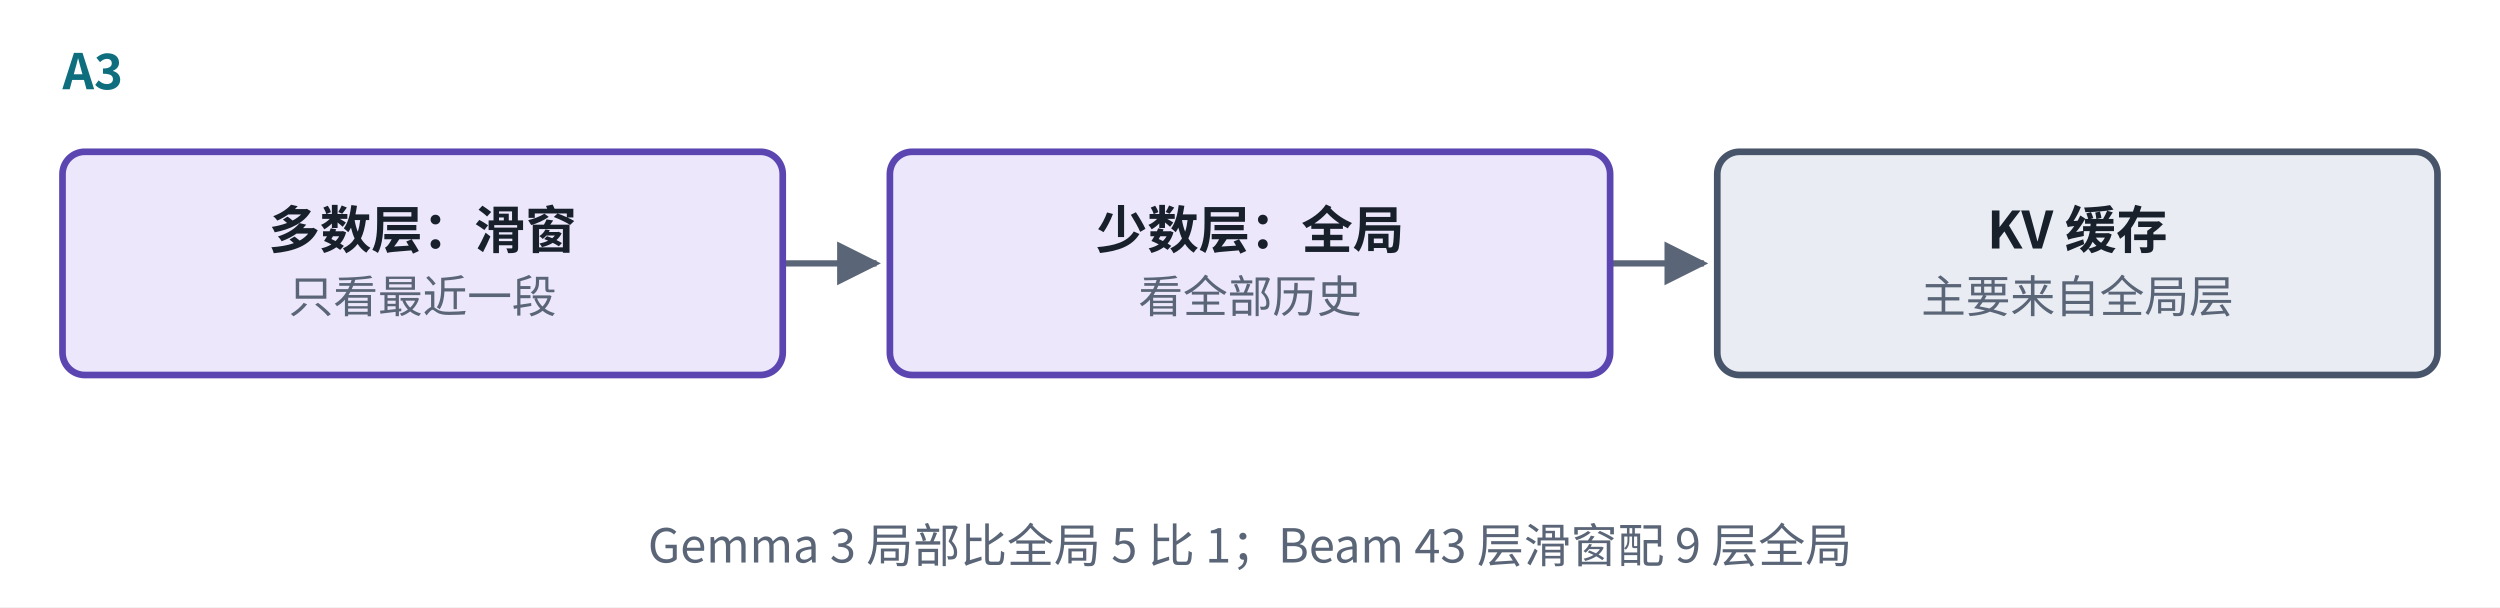
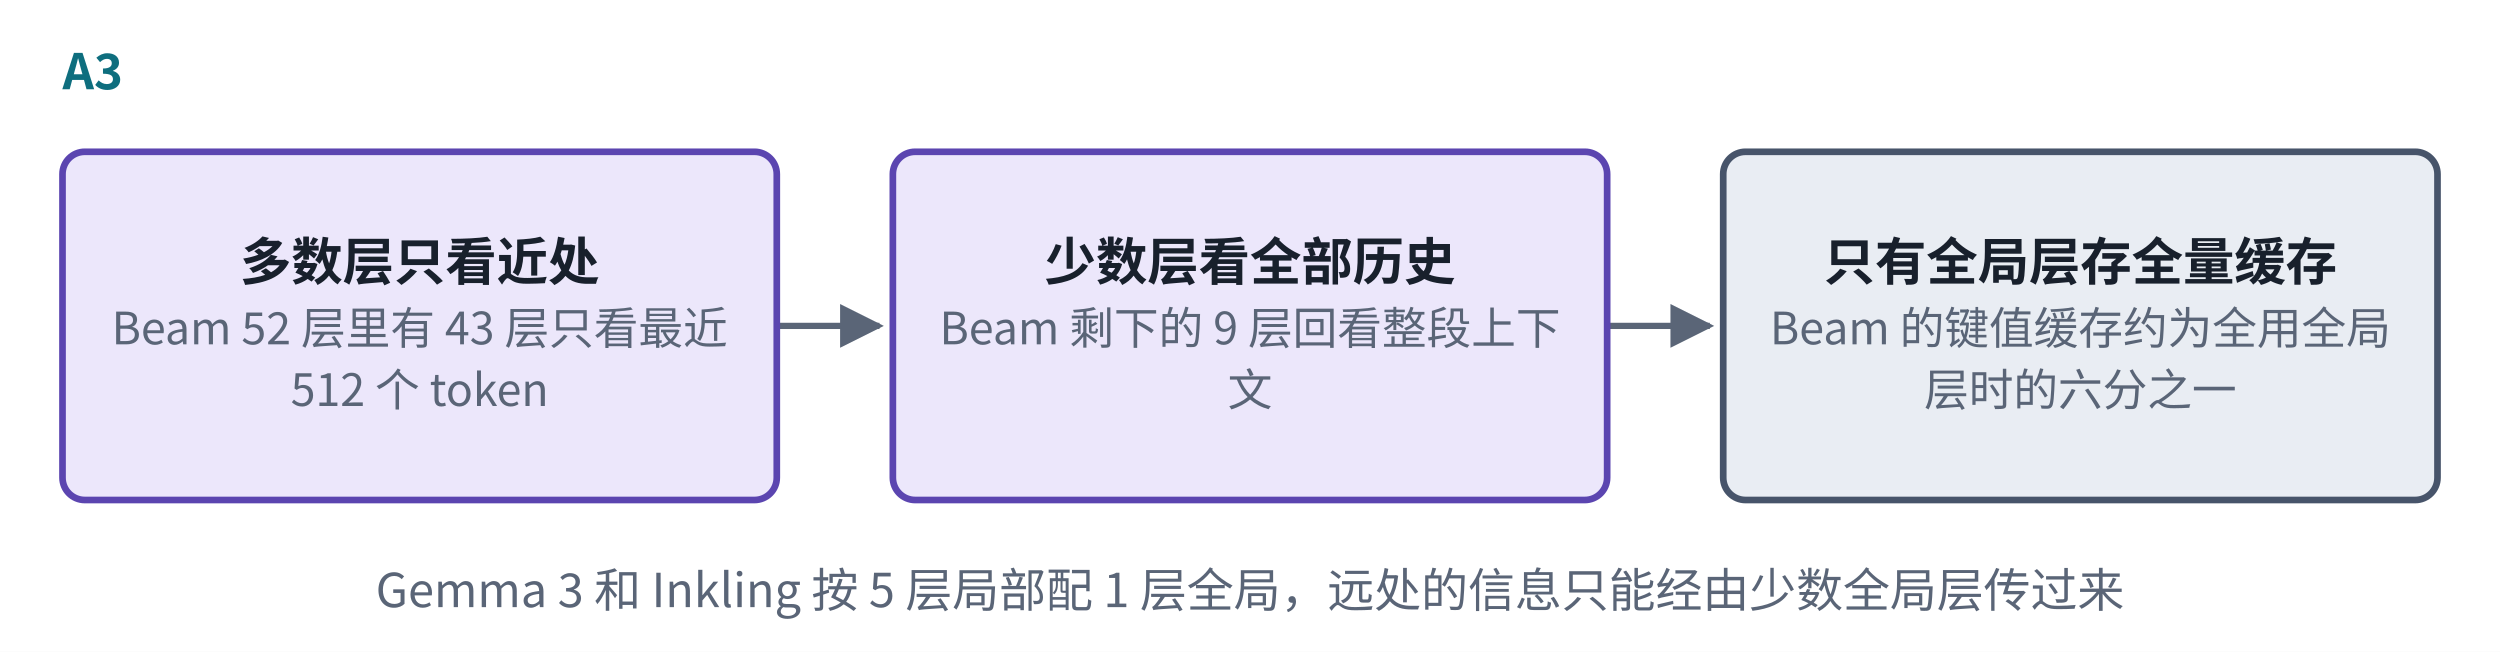
- <svg xmlns="http://www.w3.org/2000/svg" viewBox="0 0 560 136" width="560" height="136" role="img" aria-label="局部与全局注意力混合结构">
+ <svg xmlns="http://www.w3.org/2000/svg" viewBox="0 0 560 146" width="560" height="146" role="img" aria-label="局部与全局注意力混合结构">
  <defs>
    <marker id="ah-carda3" viewBox="0 0 10 10" refX="9" refY="5" markerWidth="7" markerHeight="7" orient="auto-start-reverse">
      <path d="M0,0 L10,5 L0,10 z" fill="#5A6577" />
    </marker>
  </defs>
-   <rect x="0" y="0" width="560" height="136" fill="#ffffff" />
-   <path d="M175.333,59 L196.333,59" fill="none" stroke="#5A6577" stroke-width="1.4" marker-end="url(#ah-carda3)" />
-   <path d="M360.667,59 L381.667,59" fill="none" stroke="#5A6577" stroke-width="1.4" marker-end="url(#ah-carda3)" />
-   <rect x="14" y="34" width="161.333" height="50" rx="5" fill="#ECE7FB" stroke="#5B45B0" stroke-width="1.5" />
-   <rect x="199.333" y="34" width="161.333" height="50" rx="5" fill="#ECE7FB" stroke="#5B45B0" stroke-width="1.5" />
-   <rect x="384.667" y="34" width="161.333" height="50" rx="5" fill="#E9EDF3" stroke="#47546A" stroke-width="1.5" />
+   <rect x="0" y="0" width="560" height="146" fill="#ffffff" />
+   <path d="M174,73 L197,73" fill="none" stroke="#5A6577" stroke-width="1.4" marker-end="url(#ah-carda3)" />
+   <path d="M360,73 L383,73" fill="none" stroke="#5A6577" stroke-width="1.4" marker-end="url(#ah-carda3)" />
+   <rect x="14" y="34" width="160" height="78" rx="5" fill="#ECE7FB" stroke="#5B45B0" stroke-width="1.5" />
+   <rect x="200" y="34" width="160" height="78" rx="5" fill="#ECE7FB" stroke="#5B45B0" stroke-width="1.5" />
+   <rect x="386" y="34" width="160" height="78" rx="5" fill="#E9EDF3" stroke="#47546A" stroke-width="1.5" />
  <text x="14" y="20" text-anchor="start" font-size="11" font-weight="700" fill="#0E6E7E" font-family="PingFang SC, Noto Sans CJK SC, Microsoft YaHei, sans-serif">A3</text>
-   <text x="94.667" y="55.665" text-anchor="middle" font-size="11.5" font-weight="600" fill="#18202C" font-family="PingFang SC, Noto Sans CJK SC, Microsoft YaHei, sans-serif">多数层：滑窗</text>
-   <text x="94.667" y="70.035" text-anchor="middle" font-size="10" font-weight="400" fill="#5A6577" font-family="PingFang SC, Noto Sans CJK SC, Microsoft YaHei, sans-serif">只看最近一段</text>
-   <text x="280" y="55.665" text-anchor="middle" font-size="11.5" font-weight="600" fill="#18202C" font-family="PingFang SC, Noto Sans CJK SC, Microsoft YaHei, sans-serif">少数层：全局</text>
-   <text x="280" y="70.035" text-anchor="middle" font-size="10" font-weight="400" fill="#5A6577" font-family="PingFang SC, Noto Sans CJK SC, Microsoft YaHei, sans-serif">看全部历史</text>
-   <text x="465.333" y="55.665" text-anchor="middle" font-size="11.5" font-weight="600" fill="#18202C" font-family="PingFang SC, Noto Sans CJK SC, Microsoft YaHei, sans-serif">KV 缓存</text>
-   <text x="465.333" y="70.035" text-anchor="middle" font-size="10" font-weight="400" fill="#5A6577" font-family="PingFang SC, Noto Sans CJK SC, Microsoft YaHei, sans-serif">主要来自全局层</text>
-   <text x="280" y="126" text-anchor="middle" font-size="10.5" font-weight="500" fill="#5A6577" font-family="PingFang SC, Noto Sans CJK SC, Microsoft YaHei, sans-serif">Gemma 3 局部比全局 5 比 1；Beam 43 层滑窗配 9 层全局</text>
+   <text x="94" y="62.765" text-anchor="middle" font-size="11.5" font-weight="600" fill="#18202C" font-family="PingFang SC, Noto Sans CJK SC, Microsoft YaHei, sans-serif">多数层只看近处</text>
+   <text x="94" y="77.135" text-anchor="middle" font-size="10" font-weight="400" fill="#5A6577" font-family="PingFang SC, Noto Sans CJK SC, Microsoft YaHei, sans-serif">Beam 52 层里有 43 层只看最近</text>
+   <text x="94" y="90.935" text-anchor="middle" font-size="10" font-weight="400" fill="#5A6577" font-family="PingFang SC, Noto Sans CJK SC, Microsoft YaHei, sans-serif">512 个 token</text>
+   <text x="280" y="62.765" text-anchor="middle" font-size="11.5" font-weight="600" fill="#18202C" font-family="PingFang SC, Noto Sans CJK SC, Microsoft YaHei, sans-serif">少数层看全部历史</text>
+   <text x="280" y="77.135" text-anchor="middle" font-size="10" font-weight="400" fill="#5A6577" font-family="PingFang SC, Noto Sans CJK SC, Microsoft YaHei, sans-serif">Beam 剩下的 9 层回看整段上下</text>
+   <text x="280" y="90.935" text-anchor="middle" font-size="10" font-weight="400" fill="#5A6577" font-family="PingFang SC, Noto Sans CJK SC, Microsoft YaHei, sans-serif">文</text>
+   <text x="466" y="62.765" text-anchor="middle" font-size="11.5" font-weight="600" fill="#18202C" font-family="PingFang SC, Noto Sans CJK SC, Microsoft YaHei, sans-serif">只有全局层存全量缓存</text>
+   <text x="466" y="77.135" text-anchor="middle" font-size="10" font-weight="400" fill="#5A6577" font-family="PingFang SC, Noto Sans CJK SC, Microsoft YaHei, sans-serif">Beam 的键值缓存约为全用全局</text>
+   <text x="466" y="90.935" text-anchor="middle" font-size="10" font-weight="400" fill="#5A6577" font-family="PingFang SC, Noto Sans CJK SC, Microsoft YaHei, sans-serif">层时的六分之一</text>
+   <text x="280" y="136" text-anchor="middle" font-size="10.5" font-weight="500" fill="#5A6577" font-family="PingFang SC, Noto Sans CJK SC, Microsoft YaHei, sans-serif">Gemma 3 和 Inkling 按 5 层局部配 1 层全局，远处的信息只能经由少数全局层传过来</text>
</svg>
